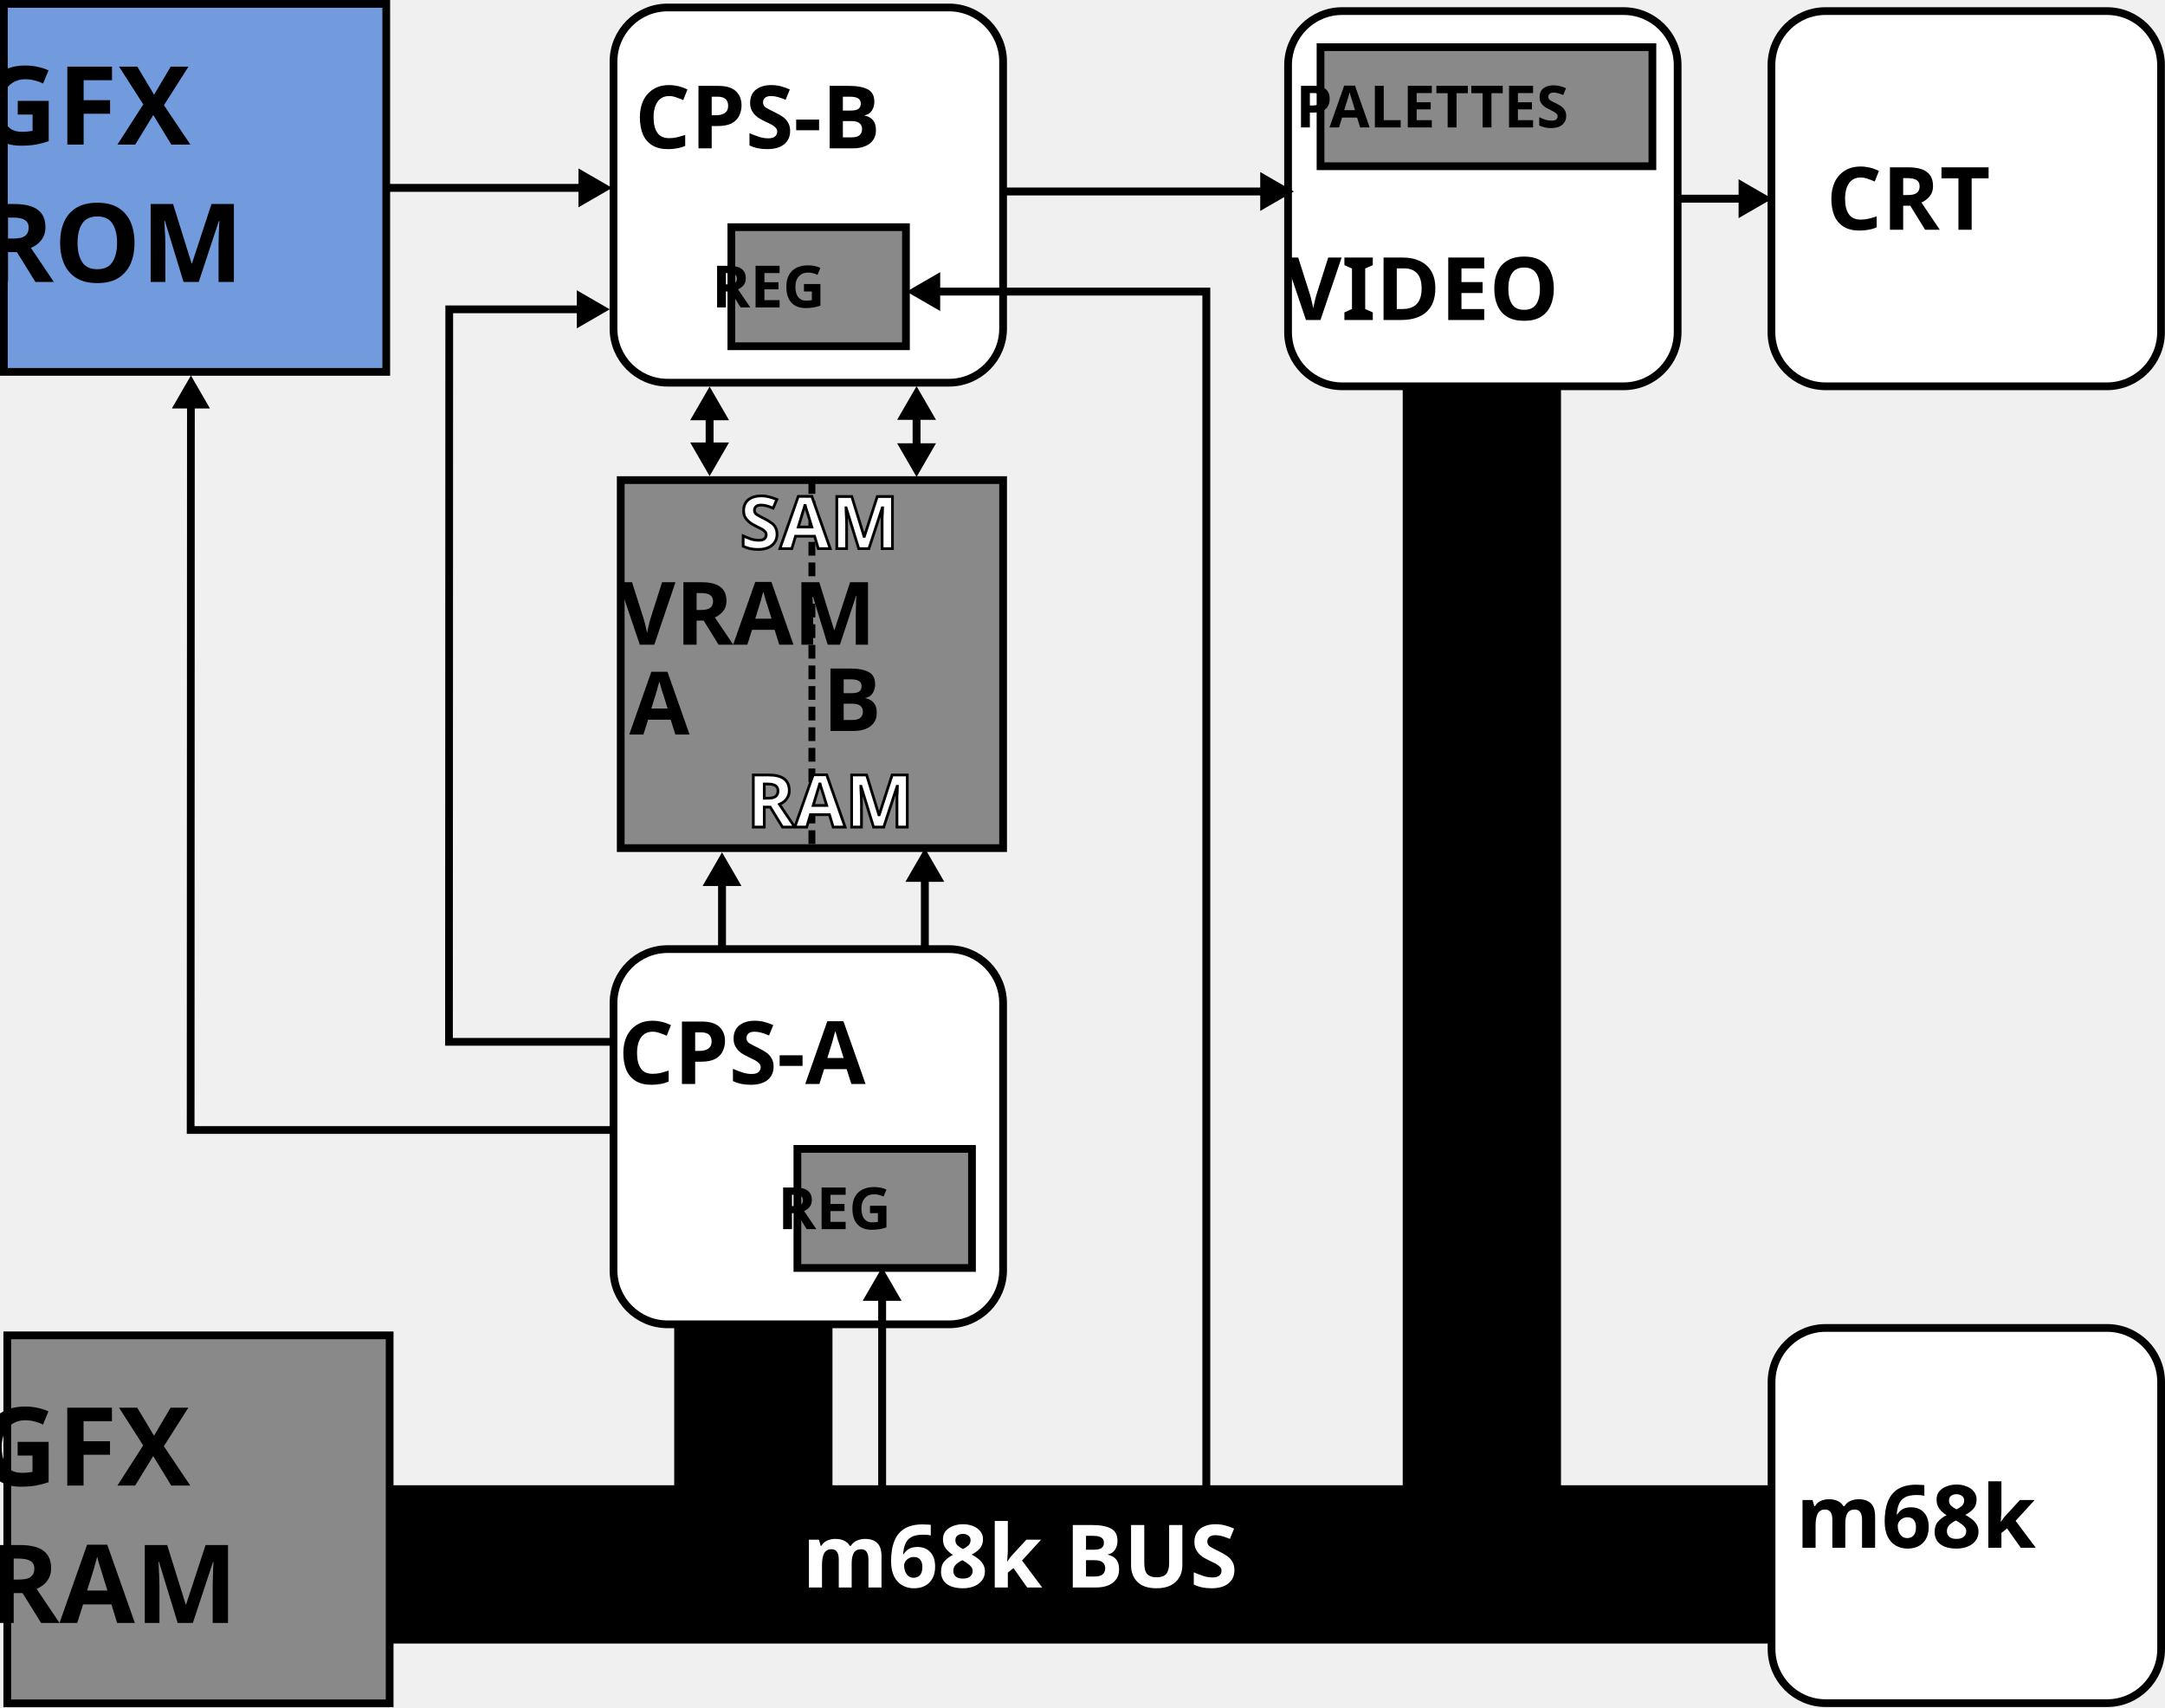
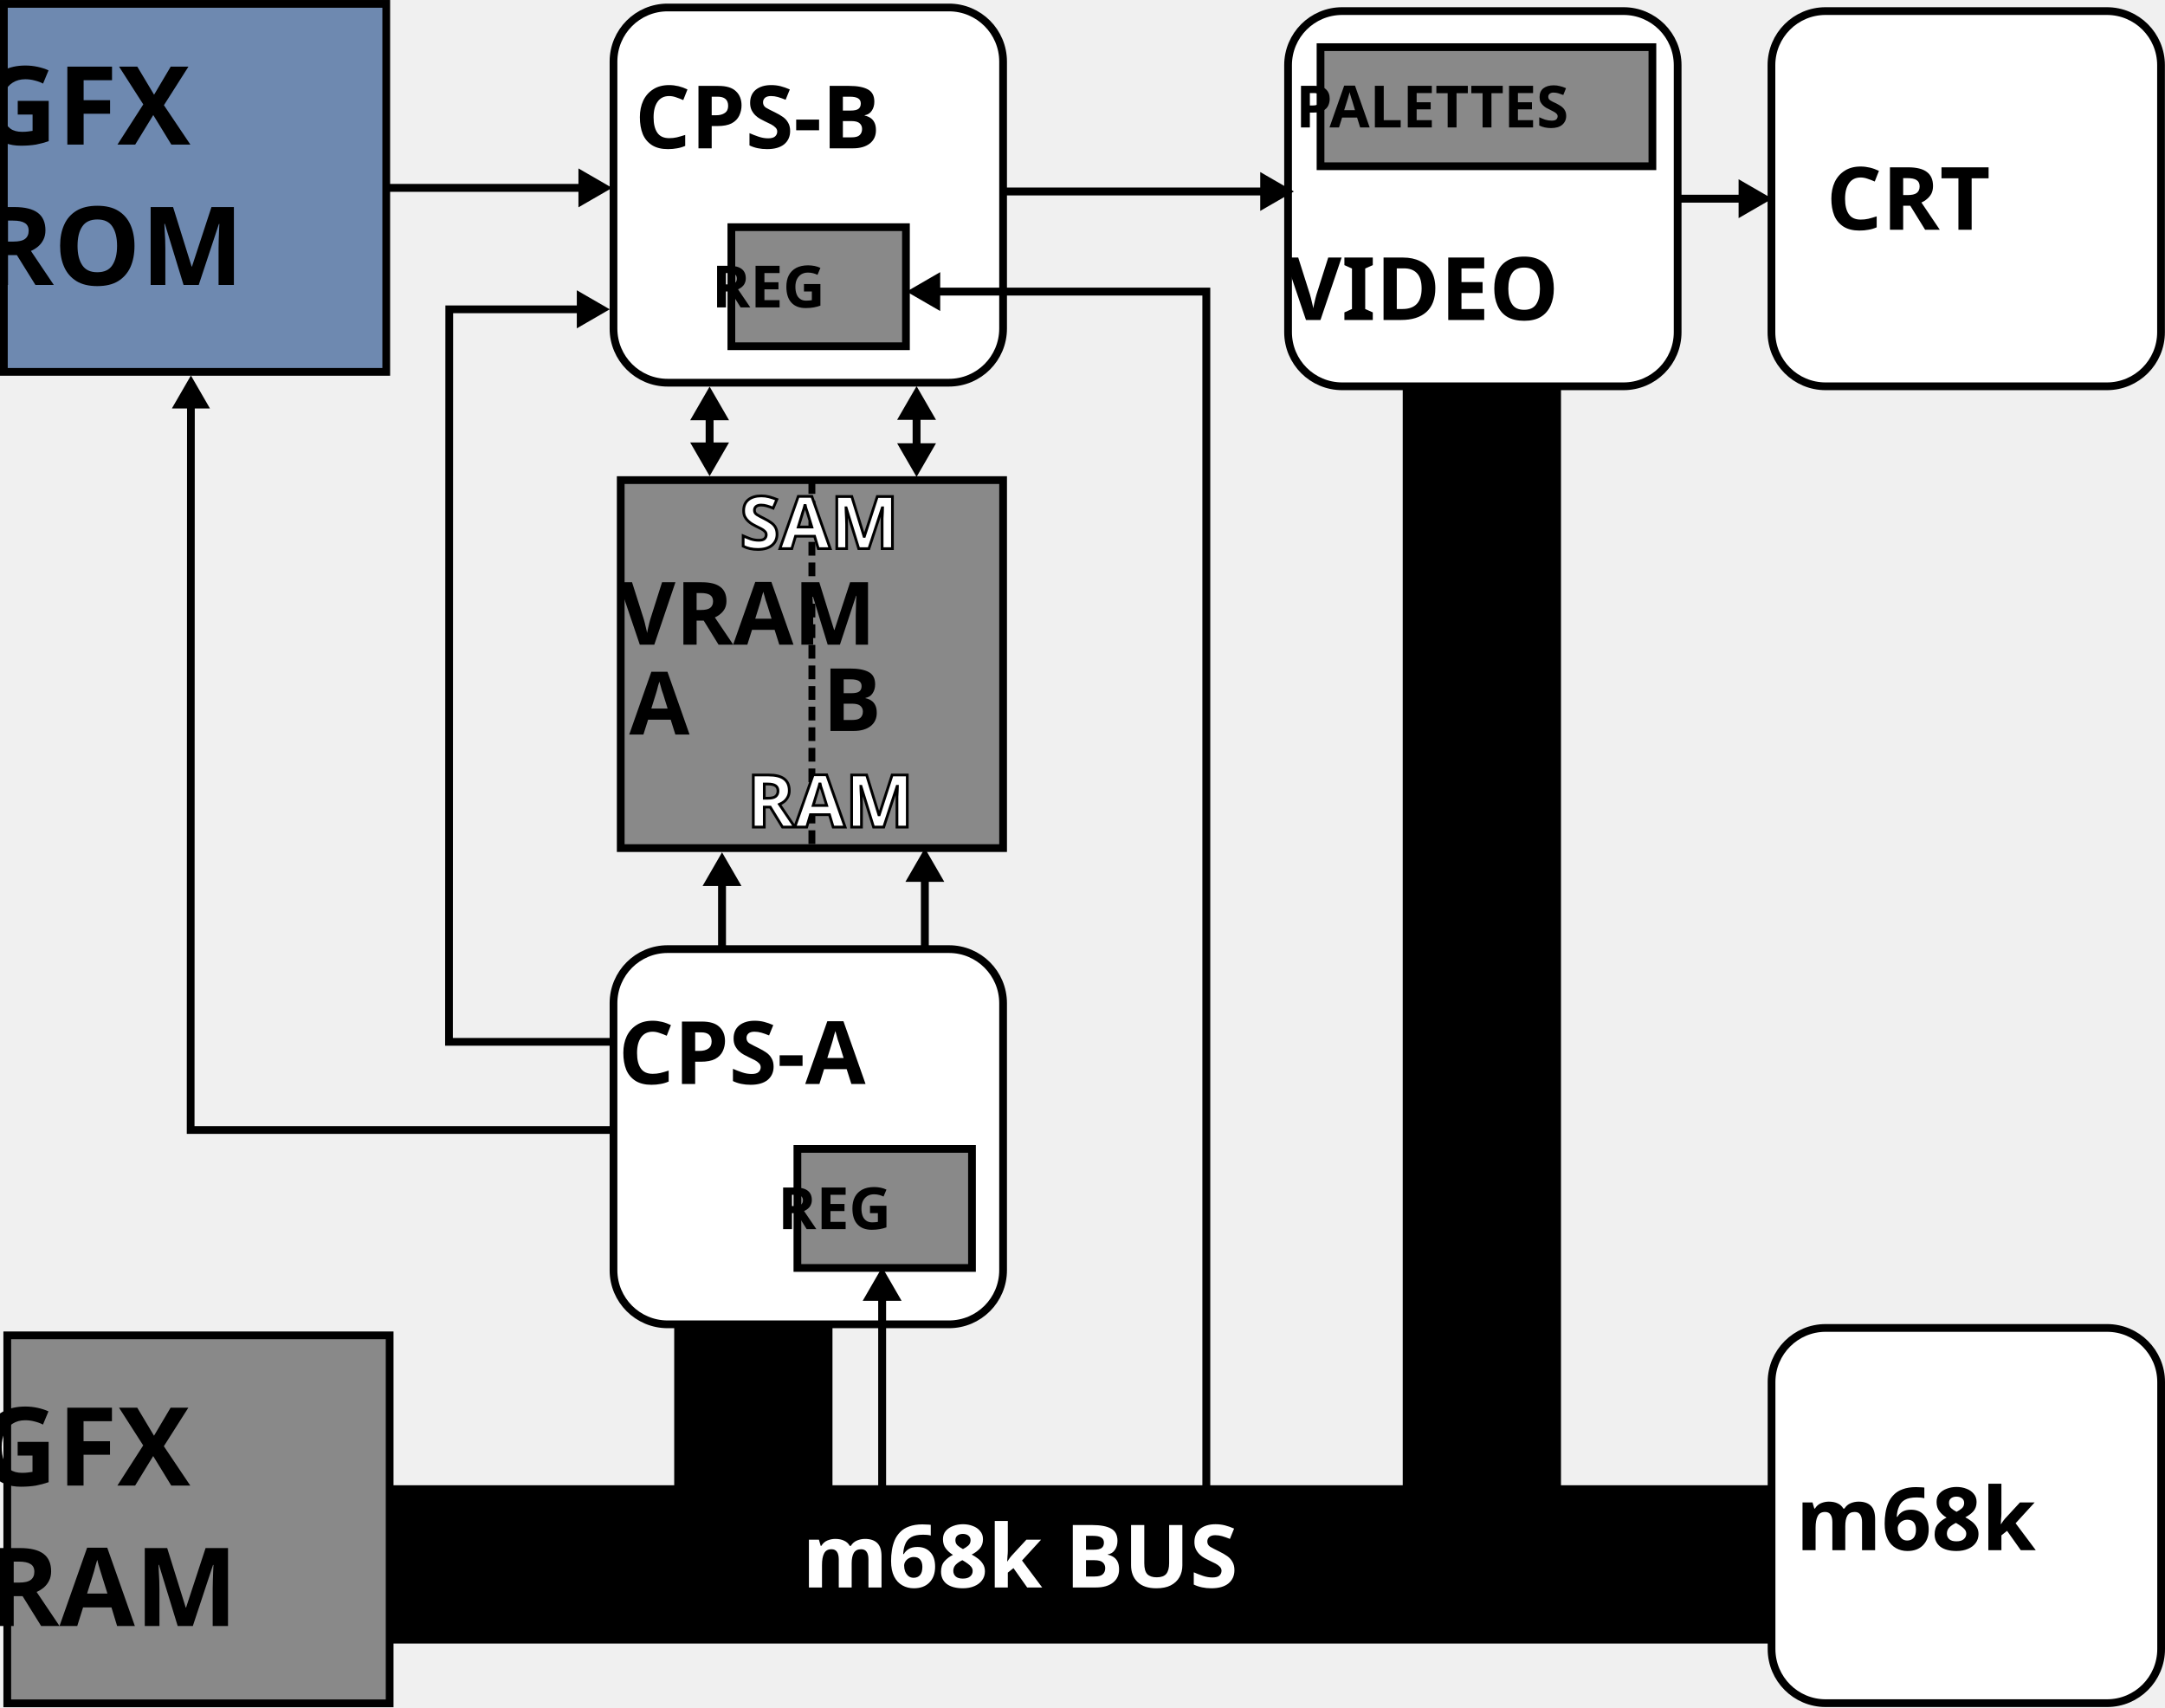
<svg xmlns="http://www.w3.org/2000/svg" width="209.708mm" height="165.341mm" viewBox="0 0 209.708 165.341" version="1.1" id="svg4109">
  <defs id="defs4106">
    <marker style="overflow:visible" id="TriangleInM" refX="0" refY="0" orient="auto">
      <path transform="scale(-0.4)" style="fill:context-stroke;fill-rule:evenodd;stroke:context-stroke;stroke-width:1pt" d="M 5.77,0 -2.88,5 V -5 Z" id="path35673" />
    </marker>
    <marker style="overflow:visible" id="TriangleOutM" refX="0" refY="0" orient="auto">
      <path transform="scale(0.4)" style="fill:context-stroke;fill-rule:evenodd;stroke:context-stroke;stroke-width:1pt" d="M 5.77,0 -2.88,5 V -5 Z" id="path35682" />
    </marker>
    <marker style="overflow:visible" id="TriangleOutL" refX="0" refY="0" orient="auto">
      <path transform="scale(0.8)" style="fill:context-stroke;fill-rule:evenodd;stroke:context-stroke;stroke-width:1pt" d="M 5.77,0 -2.88,5 V -5 Z" id="path35679" />
    </marker>
    <marker style="overflow:visible" id="TriangleOutM-1" refX="0" refY="0" orient="auto">
      <path transform="scale(0.4)" style="fill:context-stroke;fill-rule:evenodd;stroke:context-stroke;stroke-width:1pt" d="M 5.77,0 -2.88,5 V -5 Z" id="path35682-7" />
    </marker>
    <marker style="overflow:visible" id="TriangleOutM-9" refX="0" refY="0" orient="auto">
      <path transform="scale(0.4)" style="fill:context-stroke;fill-rule:evenodd;stroke:context-stroke;stroke-width:1pt" d="M 5.77,0 -2.88,5 V -5 Z" id="path35682-6" />
    </marker>
    <marker style="overflow:visible" id="TriangleOutM-9-0" refX="0" refY="0" orient="auto">
      <path transform="scale(0.4)" style="fill:context-stroke;fill-rule:evenodd;stroke:context-stroke;stroke-width:1pt" d="M 5.77,0 -2.88,5 V -5 Z" id="path35682-6-3" />
    </marker>
    <marker style="overflow:visible" id="TriangleOutM-9-0-5" refX="0" refY="0" orient="auto">
      <path transform="scale(0.4)" style="fill:context-stroke;fill-rule:evenodd;stroke:context-stroke;stroke-width:1pt" d="M 5.77,0 -2.88,5 V -5 Z" id="path35682-6-3-4" />
    </marker>
    <marker style="overflow:visible" id="TriangleOutM-9-0-1" refX="0" refY="0" orient="auto">
      <path transform="scale(0.4)" style="fill:context-stroke;fill-rule:evenodd;stroke:context-stroke;stroke-width:1pt" d="M 5.77,0 -2.88,5 V -5 Z" id="path35682-6-3-5" />
    </marker>
    <marker style="overflow:visible" id="TriangleOutM-9-0-3" refX="0" refY="0" orient="auto">
      <path transform="scale(0.4)" style="fill:context-stroke;fill-rule:evenodd;stroke:context-stroke;stroke-width:1pt" d="M 5.77,0 -2.88,5 V -5 Z" id="path35682-6-3-2" />
    </marker>
    <marker style="overflow:visible" id="TriangleOutM-9-0-5-9" refX="0" refY="0" orient="auto">
      <path transform="scale(0.4)" style="fill:context-stroke;fill-rule:evenodd;stroke:context-stroke;stroke-width:1pt" d="M 5.77,0 -2.88,5 V -5 Z" id="path35682-6-3-4-5" />
    </marker>
    <marker style="overflow:visible" id="TriangleOutM-9-0-5-9-6" refX="0" refY="0" orient="auto">
      <path transform="scale(0.4)" style="fill:context-stroke;fill-rule:evenodd;stroke:context-stroke;stroke-width:1pt" d="M 5.77,0 -2.88,5 V -5 Z" id="path35682-6-3-4-5-7" />
    </marker>
    <marker style="overflow:visible" id="TriangleOutM-11" refX="0" refY="0" orient="auto">
      <path transform="scale(0.4)" style="fill:context-stroke;fill-rule:evenodd;stroke:context-stroke;stroke-width:1pt" d="M 5.77,0 -2.88,5 V -5 Z" id="path35682-8" />
    </marker>
  </defs>
  <g id="layer1" transform="translate(-0.3912335,-0.9396076)">
    <path style="fill:none;stroke:#000000;stroke-width:0.765;stroke-linecap:butt;stroke-linejoin:miter;stroke-miterlimit:4;stroke-dasharray:none;stroke-opacity:1;marker-end:url(#TriangleOutM-9-0)" d="M 70.329,95.955 V 85.661" id="path35535-6-0" />
    <path style="fill:none;stroke:#000000;stroke-width:0.765;stroke-linecap:butt;stroke-linejoin:miter;stroke-miterlimit:4;stroke-dasharray:none;stroke-opacity:1;marker-end:url(#TriangleOutM-9-0-5)" d="M 89.975,95.554 V 85.26" id="path35535-6-0-3" />
    <path style="fill:none;stroke:#000000;stroke-width:0.765;stroke-linecap:butt;stroke-linejoin:miter;stroke-miterlimit:4;stroke-dasharray:none;stroke-opacity:1;marker-start:url(#TriangleInM);marker-end:url(#TriangleOutM-9-0-1)" d="M 69.126,44.877 V 40.555" id="path35535-6-0-9" />
-     <path style="fill:none;stroke:#000000;stroke-width:0.765;stroke-linecap:butt;stroke-linejoin:miter;stroke-miterlimit:4;stroke-dasharray:none;stroke-opacity:1;marker-start:url(#TriangleInM);marker-end:url(#TriangleOutM-9-0-3)" d="m 89.173,44.956 0,-4.441" id="path35535-6-0-0" />
+     <path style="fill:none;stroke:#000000;stroke-width:0.765;stroke-linecap:butt;stroke-linejoin:miter;stroke-miterlimit:4;stroke-dasharray:none;stroke-opacity:1;marker-start:url(#TriangleInM);marker-end:url(#TriangleOutM-9-0-3)" d="M 89.173,44.956 V 40.515" id="path35535-6-0-0" />
    <path style="fill:none;stroke:#000000;stroke-width:0.749;stroke-linecap:butt;stroke-linejoin:miter;stroke-miterlimit:4;stroke-dasharray:none;stroke-opacity:1;marker-end:url(#TriangleOutM)" d="M 63.601,110.378 H 18.858 l 0.026,-70.944" id="path46756" />
    <path style="fill:none;stroke:#000000;stroke-width:0.749;stroke-linecap:butt;stroke-linejoin:miter;stroke-miterlimit:4;stroke-dasharray:none;stroke-opacity:1;marker-end:url(#TriangleOutM-11)" d="M 88.624,101.84 H 43.881 l 0.026,-70.944 h 13.418" id="path46756-9" />
    <rect style="fill:#000000;fill-opacity:1;stroke:#000000;stroke-width:1;stroke-miterlimit:4;stroke-dasharray:none;stroke-dashoffset:0;stroke-opacity:1" id="rect36631" width="133.419" height="14.33" x="38.815" y="145.285" />
    <rect style="fill:#000000;fill-opacity:1;stroke:#000000;stroke-width:1;stroke-miterlimit:4;stroke-dasharray:none;stroke-dashoffset:0;stroke-opacity:1" id="rect36631-7" width="44.01" height="14.33" x="112.247" y="-80.527" transform="rotate(90)" />
    <rect style="fill:#000000;fill-opacity:1;stroke:#000000;stroke-width:1;stroke-miterlimit:4;stroke-dasharray:none;stroke-dashoffset:0;stroke-opacity:1" id="rect36631-7-5" width="115.778" height="14.33" x="34.665" y="-151.093" transform="rotate(90)" />
-     <rect style="fill:#719bdd;fill-opacity:1;stroke:#000000;stroke-width:0.75;stroke-miterlimit:4;stroke-dasharray:none" id="rect4204" width="37.038" height="35.64" x="0.766" y="1.315" />
+     <rect style="fill:#6e89b0;fill-opacity:1;stroke:#000000;stroke-width:0.75;stroke-miterlimit:4;stroke-dasharray:none" id="rect4204" width="37.038" height="35.64" x="0.766" y="1.315" />
    <rect style="fill:#898989;fill-opacity:1;stroke:#000000;stroke-width:0.75;stroke-miterlimit:4;stroke-dasharray:none" id="rect4204-6" width="37.038" height="35.64" x="1.095" y="130.266" />
    <rect style="fill:#898989;fill-opacity:1;stroke:#000000;stroke-width:0.75;stroke-miterlimit:4;stroke-dasharray:none" id="rect4204-0" width="37.038" height="35.64" x="60.516" y="47.437" />
    <rect style="fill:#ffffff;fill-opacity:1;stroke:#000000;stroke-width:0.75;stroke-miterlimit:4;stroke-dasharray:none" id="rect4571" width="37.736" height="36.339" x="59.817" y="1.664" ry="5.241" />
    <rect style="fill:#ffffff;fill-opacity:1;stroke:#000000;stroke-width:0.75;stroke-miterlimit:4;stroke-dasharray:none" id="rect4571-0" width="37.736" height="36.339" x="59.817" y="92.86" ry="5.241" />
    <rect style="fill:#ffffff;fill-opacity:1;stroke:#000000;stroke-width:0.75;stroke-miterlimit:4;stroke-dasharray:none" id="rect4571-8" width="37.736" height="36.339" x="171.978" y="2.013" ry="5.241" />
    <rect style="fill:#ffffff;fill-opacity:1;stroke:#000000;stroke-width:0.75;stroke-miterlimit:4;stroke-dasharray:none" id="rect4571-4" width="37.736" height="36.339" x="171.988" y="129.549" ry="5.241" />
    <rect style="fill:#ffffff;fill-opacity:1;stroke:#000000;stroke-width:0.75;stroke-miterlimit:4;stroke-dasharray:none" id="rect4571-1" width="37.736" height="36.339" x="125.157" y="2.013" ry="5.241" />
    <text xml:space="preserve" style="font-style:normal;font-weight:normal;font-size:10.583px;line-height:1.25;font-family:sans-serif;fill:#000000;fill-opacity:1;stroke:none;stroke-width:0.265" x="18.196" y="14.942" id="text1822">
      <tspan id="tspan1820" style="font-style:normal;font-variant:normal;font-weight:bold;font-stretch:normal;font-family:'Roboto Mono';-inkscape-font-specification:'Roboto Mono';text-align:center;text-anchor:middle;stroke-width:0.265" x="18.196" y="14.942">GFX</tspan>
-       <tspan style="font-style:normal;font-variant:normal;font-weight:bold;font-stretch:normal;font-family:'Roboto Mono';-inkscape-font-specification:'Roboto Mono';text-align:center;text-anchor:middle;stroke-width:0.265" x="18.196" y="28.247" id="tspan1824">ROM</tspan>
+       <tspan style="font-style:normal;font-variant:normal;font-weight:bold;font-stretch:normal;font-family:'Roboto Mono';-inkscape-font-specification:'Roboto Mono';text-align:center;text-anchor:middle;stroke-width:0.265" x="18.196" y="28.539" id="tspan1824">ROM</tspan>
    </text>
    <text xml:space="preserve" style="font-style:normal;font-weight:normal;font-size:10.583px;line-height:1.25;font-family:sans-serif;fill:#000000;fill-opacity:1;stroke:none;stroke-width:0.265" x="18.187" y="144.817" id="text1822-1">
      <tspan id="tspan1820-7" style="font-style:normal;font-variant:normal;font-weight:bold;font-stretch:normal;font-family:'Roboto Mono';-inkscape-font-specification:'Roboto Mono';text-align:center;text-anchor:middle;stroke-width:0.265" x="18.187" y="144.817">GFX</tspan>
-       <tspan style="font-style:normal;font-variant:normal;font-weight:bold;font-stretch:normal;font-family:'Roboto Mono';-inkscape-font-specification:'Roboto Mono';text-align:center;text-anchor:middle;stroke-width:0.265" x="18.187" y="158.123" id="tspan1824-8">RAM</tspan>
+       <tspan style="font-style:normal;font-variant:normal;font-weight:bold;font-stretch:normal;font-family:'Roboto Mono';-inkscape-font-specification:'Roboto Mono';text-align:center;text-anchor:middle;stroke-width:0.265" x="18.187" y="158.414" id="tspan1824-8">RAM</tspan>
    </text>
    <text xml:space="preserve" style="font-style:normal;font-weight:normal;font-size:8.467px;line-height:1.25;font-family:sans-serif;fill:#000000;fill-opacity:1;stroke:none;stroke-width:0.265" x="79.286" y="15.305" id="text1822-9">
      <tspan style="font-style:normal;font-variant:normal;font-weight:bold;font-stretch:normal;font-size:8.467px;font-family:'Roboto Mono';-inkscape-font-specification:'Roboto Mono';text-align:center;text-anchor:middle;stroke-width:0.265" x="79.286" y="15.305" id="tspan1824-9">CPS-B</tspan>
    </text>
    <text xml:space="preserve" style="font-style:normal;font-weight:normal;font-size:8.467px;line-height:1.25;font-family:sans-serif;fill:#000000;fill-opacity:1;stroke:none;stroke-width:0.265" x="77.759" y="105.922" id="text1822-9-4">
      <tspan style="font-style:normal;font-variant:normal;font-weight:bold;font-stretch:normal;font-size:8.467px;font-family:'Roboto Mono';-inkscape-font-specification:'Roboto Mono';text-align:center;text-anchor:middle;stroke-width:0.265" x="77.759" y="105.922" id="tspan1824-9-80">CPS-A</tspan>
    </text>
    <text xml:space="preserve" style="font-style:normal;font-weight:normal;font-size:8.467px;line-height:1.25;font-family:sans-serif;fill:#000000;fill-opacity:1;stroke:none;stroke-width:0.265" x="78.278" y="63.375" id="text1822-9-6">
      <tspan style="font-style:normal;font-variant:normal;font-weight:bold;font-stretch:normal;font-size:8.467px;font-family:'Roboto Mono';-inkscape-font-specification:'Roboto Mono';text-align:center;text-anchor:middle;stroke-width:0.265" x="78.278" y="63.375" id="tspan1824-9-9">VRAM</tspan>
    </text>
    <text xml:space="preserve" style="font-style:normal;font-weight:normal;font-size:8.467px;line-height:1.25;font-family:sans-serif;fill:#000000;fill-opacity:1;stroke:none;stroke-width:0.265" x="104.697" y="154.684" id="text1822-9-6-4">
      <tspan style="font-style:normal;font-variant:normal;font-weight:bold;font-stretch:normal;font-size:8.467px;font-family:'Roboto Mono';-inkscape-font-specification:'Roboto Mono';text-align:center;text-anchor:middle;fill:#ffffff;fill-opacity:1;stroke-width:0.265" x="104.697" y="154.684" id="tspan1824-9-9-8">m68k BUS</tspan>
    </text>
    <text xml:space="preserve" style="font-style:normal;font-weight:normal;font-size:8.467px;line-height:1.25;font-family:sans-serif;fill:#000000;fill-opacity:1;stroke:none;stroke-width:0.265" x="69.762" y="72.08" id="text1822-9-6-5">
      <tspan style="font-style:normal;font-variant:normal;font-weight:bold;font-stretch:normal;font-size:8.467px;font-family:'Roboto Mono';-inkscape-font-specification:'Roboto Mono';text-align:center;text-anchor:middle;stroke-width:0.265" x="69.762" y="72.08" id="tspan1824-9-9-7">A</tspan>
    </text>
    <text xml:space="preserve" style="font-style:normal;font-weight:normal;font-size:8.467px;line-height:1.25;font-family:sans-serif;fill:#000000;fill-opacity:1;stroke:none;stroke-width:0.265" x="88.413" y="71.73" id="text1822-9-6-5-9">
      <tspan style="font-style:normal;font-variant:normal;font-weight:bold;font-stretch:normal;font-size:8.467px;font-family:'Roboto Mono';-inkscape-font-specification:'Roboto Mono';text-align:center;text-anchor:middle;stroke-width:0.265" x="88.413" y="71.73" id="tspan1824-9-9-7-3">B</tspan>
    </text>
    <text xml:space="preserve" style="font-style:normal;font-weight:normal;font-size:8.467px;line-height:1.25;font-family:sans-serif;fill:#000000;fill-opacity:1;stroke:none;stroke-width:0.265" x="143.618" y="31.928" id="text1822-9-2">
      <tspan style="font-style:normal;font-variant:normal;font-weight:bold;font-stretch:normal;font-size:8.467px;font-family:'Roboto Mono';-inkscape-font-specification:'Roboto Mono';text-align:center;text-anchor:middle;stroke-width:0.265" x="143.618" y="31.928" id="tspan1824-9-8">VIDEO</tspan>
    </text>
    <text xml:space="preserve" style="font-style:normal;font-weight:normal;font-size:8.467px;line-height:1.25;font-family:sans-serif;fill:#000000;fill-opacity:1;stroke:none;stroke-width:0.265" x="190.741" y="23.192" id="text1822-9-2-6">
      <tspan style="font-style:normal;font-variant:normal;font-weight:bold;font-stretch:normal;font-size:8.467px;font-family:'Roboto Mono';-inkscape-font-specification:'Roboto Mono';text-align:center;text-anchor:middle;stroke-width:0.265" x="190.741" y="23.192" id="tspan1824-9-8-2">CRT</tspan>
    </text>
    <text xml:space="preserve" style="font-style:normal;font-weight:normal;font-size:8.467px;line-height:1.25;font-family:sans-serif;fill:#000000;fill-opacity:1;stroke:none;stroke-width:0.265" x="191.46" y="140.195" id="text1822-9-2-6-0">
      <tspan style="font-style:normal;font-variant:normal;font-weight:bold;font-stretch:normal;font-size:8.467px;font-family:'Roboto Mono';-inkscape-font-specification:'Roboto Mono';text-align:center;text-anchor:middle;stroke-width:0.265" x="191.46" y="140.195" id="tspan1824-9-8-2-6" />
-       <tspan style="font-style:normal;font-variant:normal;font-weight:bold;font-stretch:normal;font-size:8.467px;font-family:'Roboto Mono';-inkscape-font-specification:'Roboto Mono';text-align:center;text-anchor:middle;stroke-width:0.265" x="191.46" y="150.839" id="tspan9386">m68k</tspan>
+       <tspan style="font-style:normal;font-variant:normal;font-weight:bold;font-stretch:normal;font-size:8.467px;font-family:'Roboto Mono';-inkscape-font-specification:'Roboto Mono';text-align:center;text-anchor:middle;stroke-width:0.265" x="191.46" y="151.073" id="tspan9386">m68k</tspan>
    </text>
    <path style="fill:none;stroke:#000000;stroke-width:0.665;stroke-linecap:butt;stroke-linejoin:miter;stroke-miterlimit:4;stroke-dasharray:1.33, 0.665;stroke-dashoffset:0;stroke-opacity:1" d="M 79.034,47.437 V 82.728" id="path14872" />
    <text xml:space="preserve" style="font-style:normal;font-weight:normal;font-size:7.056px;line-height:1.25;font-family:sans-serif;fill:#000000;fill-opacity:1;stroke:none;stroke-width:0.265" x="72.046" y="54.076" id="text18468">
      <tspan id="tspan18466" style="font-style:normal;font-variant:normal;font-weight:bold;font-stretch:normal;font-size:7.056px;font-family:'Roboto Mono';-inkscape-font-specification:'Roboto Mono Bold';fill:#ffffff;fill-opacity:1;stroke:#000000;stroke-width:0.265;stroke-opacity:1" x="72.046" y="54.076">SAM</tspan>
    </text>
    <text xml:space="preserve" style="font-style:normal;font-weight:normal;font-size:7.056px;line-height:1.25;font-family:sans-serif;fill:#000000;fill-opacity:1;stroke:none;stroke-width:0.265" x="72.718" y="81.044" id="text18468-6">
      <tspan id="tspan18466-7" style="font-style:normal;font-variant:normal;font-weight:bold;font-stretch:normal;font-size:7.056px;font-family:'Roboto Mono';-inkscape-font-specification:'Roboto Mono Bold';fill:#ffffff;fill-opacity:1;stroke:#000000;stroke-width:0.265;stroke-opacity:1" x="72.718" y="81.044">RAM</tspan>
    </text>
    <g id="g35500" transform="translate(2.096471,-1.048235)">
      <rect style="fill:#898989;fill-opacity:1;stroke:#000000;stroke-width:0.75;stroke-miterlimit:4;stroke-dasharray:none" id="rect4204-0-0" width="32.146" height="11.531" x="126.205" y="6.556" />
      <text xml:space="preserve" style="font-style:normal;font-weight:normal;font-size:5.644px;line-height:1.25;font-family:sans-serif;fill:#000000;fill-opacity:1;stroke:none;stroke-width:0.265" x="142.162" y="14.329" id="text1822-9-6-1">
        <tspan style="font-style:normal;font-variant:normal;font-weight:bold;font-stretch:normal;font-size:5.644px;font-family:'Roboto Mono';-inkscape-font-specification:'Roboto Mono';text-align:center;text-anchor:middle;stroke-width:0.265" x="142.162" y="14.329" id="tspan1824-9-9-0">PALETTES</tspan>
      </text>
    </g>
    <g id="g35500-5" transform="translate(-55.7922,105.6524)">
      <rect style="fill:#898989;fill-opacity:1;stroke:#000000;stroke-width:0.75;stroke-miterlimit:4;stroke-dasharray:none" id="rect4204-0-0-5" width="16.911" height="11.531" x="133.422" y="6.556" />
      <text xml:space="preserve" style="font-style:normal;font-weight:normal;font-size:5.644px;line-height:1.25;font-family:sans-serif;fill:#000000;fill-opacity:1;stroke:none;stroke-width:0.265" x="142.162" y="14.329" id="text1822-9-6-1-4">
        <tspan style="font-style:normal;font-variant:normal;font-weight:bold;font-stretch:normal;font-size:5.644px;font-family:'Roboto Mono';-inkscape-font-specification:'Roboto Mono';text-align:center;text-anchor:middle;stroke-width:0.265" x="142.162" y="14.329" id="tspan1824-9-9-0-4">REG</tspan>
      </text>
    </g>
    <g id="g35500-5-0" transform="translate(-62.18915,16.38564)">
      <rect style="fill:#898989;fill-opacity:1;stroke:#000000;stroke-width:0.75;stroke-miterlimit:4;stroke-dasharray:none" id="rect4204-0-0-5-7" width="16.911" height="11.531" x="133.422" y="6.556" />
      <text xml:space="preserve" style="font-style:normal;font-weight:normal;font-size:5.644px;line-height:1.25;font-family:sans-serif;fill:#000000;fill-opacity:1;stroke:none;stroke-width:0.265" x="142.162" y="14.329" id="text1822-9-6-1-4-9">
        <tspan style="font-style:normal;font-variant:normal;font-weight:bold;font-stretch:normal;font-size:5.644px;font-family:'Roboto Mono';-inkscape-font-specification:'Roboto Mono';text-align:center;text-anchor:middle;stroke-width:0.265" x="142.162" y="14.329" id="tspan1824-9-9-0-4-2">REG</tspan>
      </text>
    </g>
    <path style="fill:none;stroke:#000000;stroke-width:0.765;stroke-linecap:butt;stroke-linejoin:miter;stroke-miterlimit:4;stroke-dasharray:none;stroke-opacity:1;marker-end:url(#TriangleOutM)" d="m 162.544,20.183 h 7.338" id="path35535" />
    <path style="fill:none;stroke:#000000;stroke-width:0.765;stroke-linecap:butt;stroke-linejoin:miter;stroke-miterlimit:4;stroke-dasharray:none;stroke-opacity:1;marker-end:url(#TriangleOutM-1)" d="M 97.69,19.484 H 123.546" id="path35535-5" />
    <path style="fill:none;stroke:#000000;stroke-width:0.765;stroke-linecap:butt;stroke-linejoin:miter;stroke-miterlimit:4;stroke-dasharray:none;stroke-opacity:1;marker-end:url(#TriangleOutM-9)" d="M 37.591,19.135 H 57.507" id="path35535-6" />
    <path style="fill:none;stroke:#000000;stroke-width:0.765;stroke-linecap:butt;stroke-linejoin:miter;stroke-miterlimit:4;stroke-dasharray:none;stroke-opacity:1;marker-start:url(#TriangleInM)" d="M 90.376,29.18 H 117.239 V 147.056" id="path47936" />
    <path style="fill:none;stroke:#000000;stroke-width:0.765;stroke-linecap:butt;stroke-linejoin:miter;stroke-miterlimit:4;stroke-dasharray:none;stroke-opacity:1;marker-end:url(#TriangleOutM-9-0-5-9)" d="M 85.838,146.155 V 125.837" id="path35535-6-0-3-4" />
  </g>
</svg>
